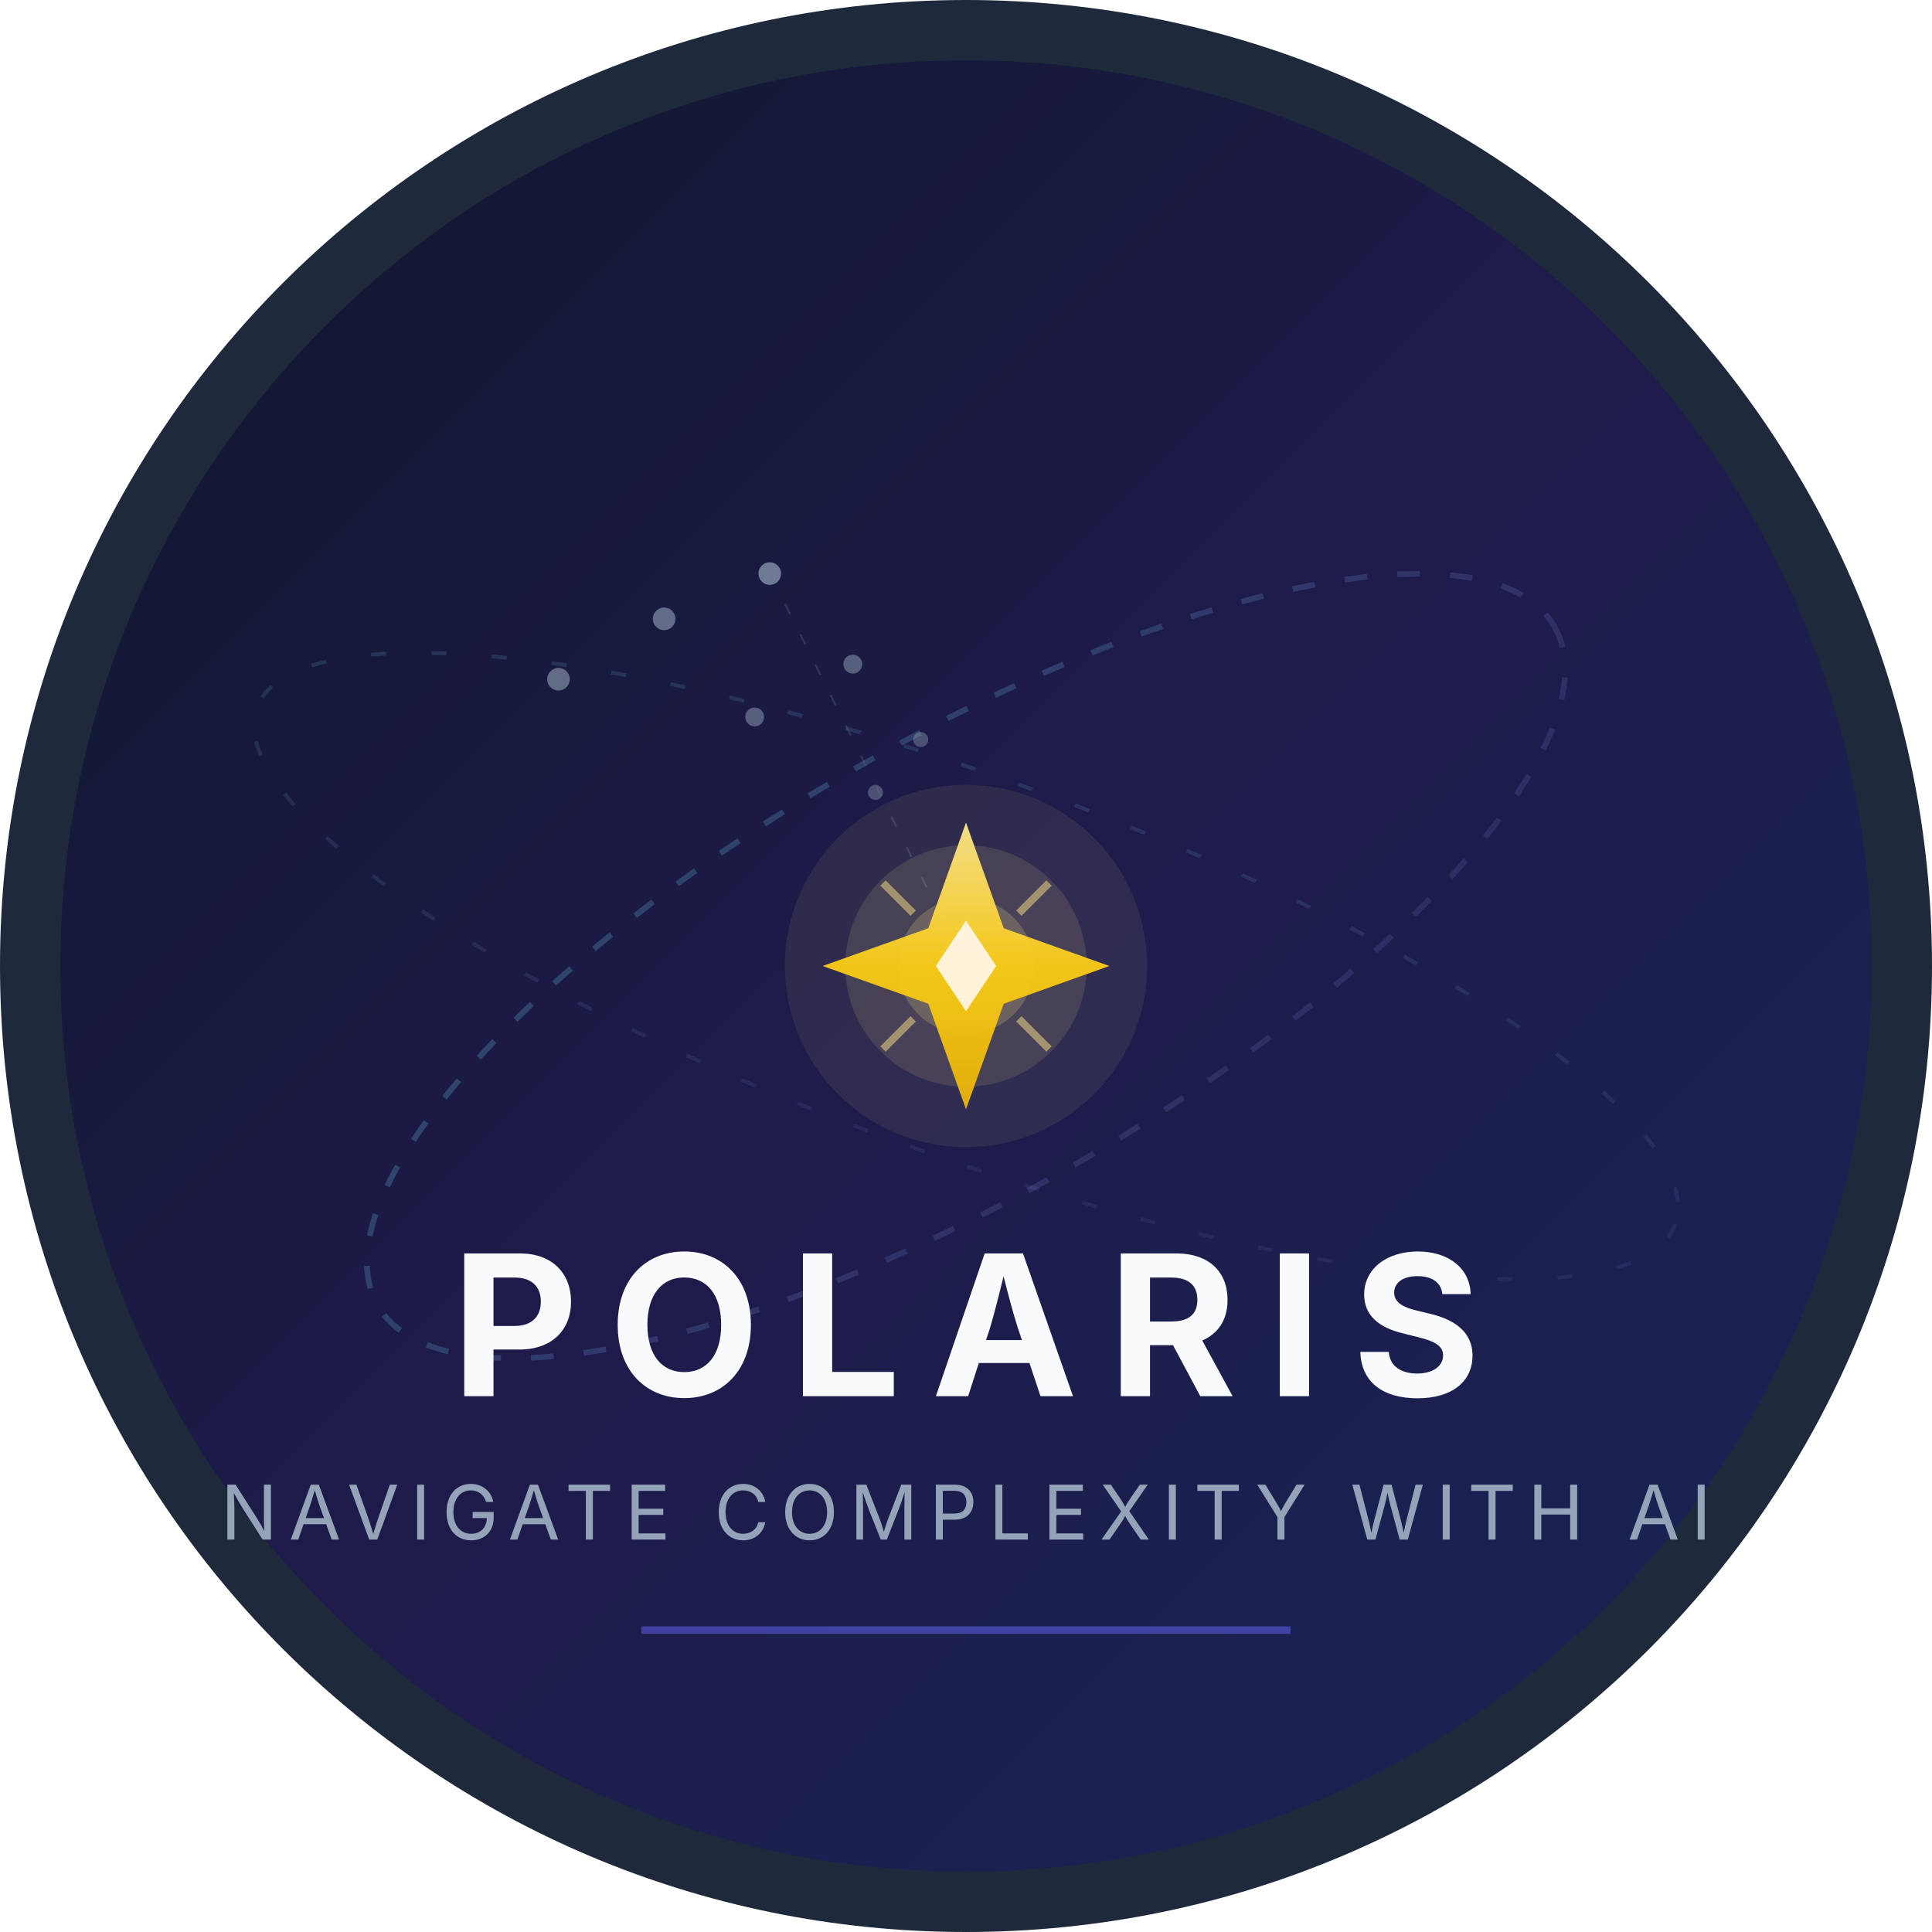
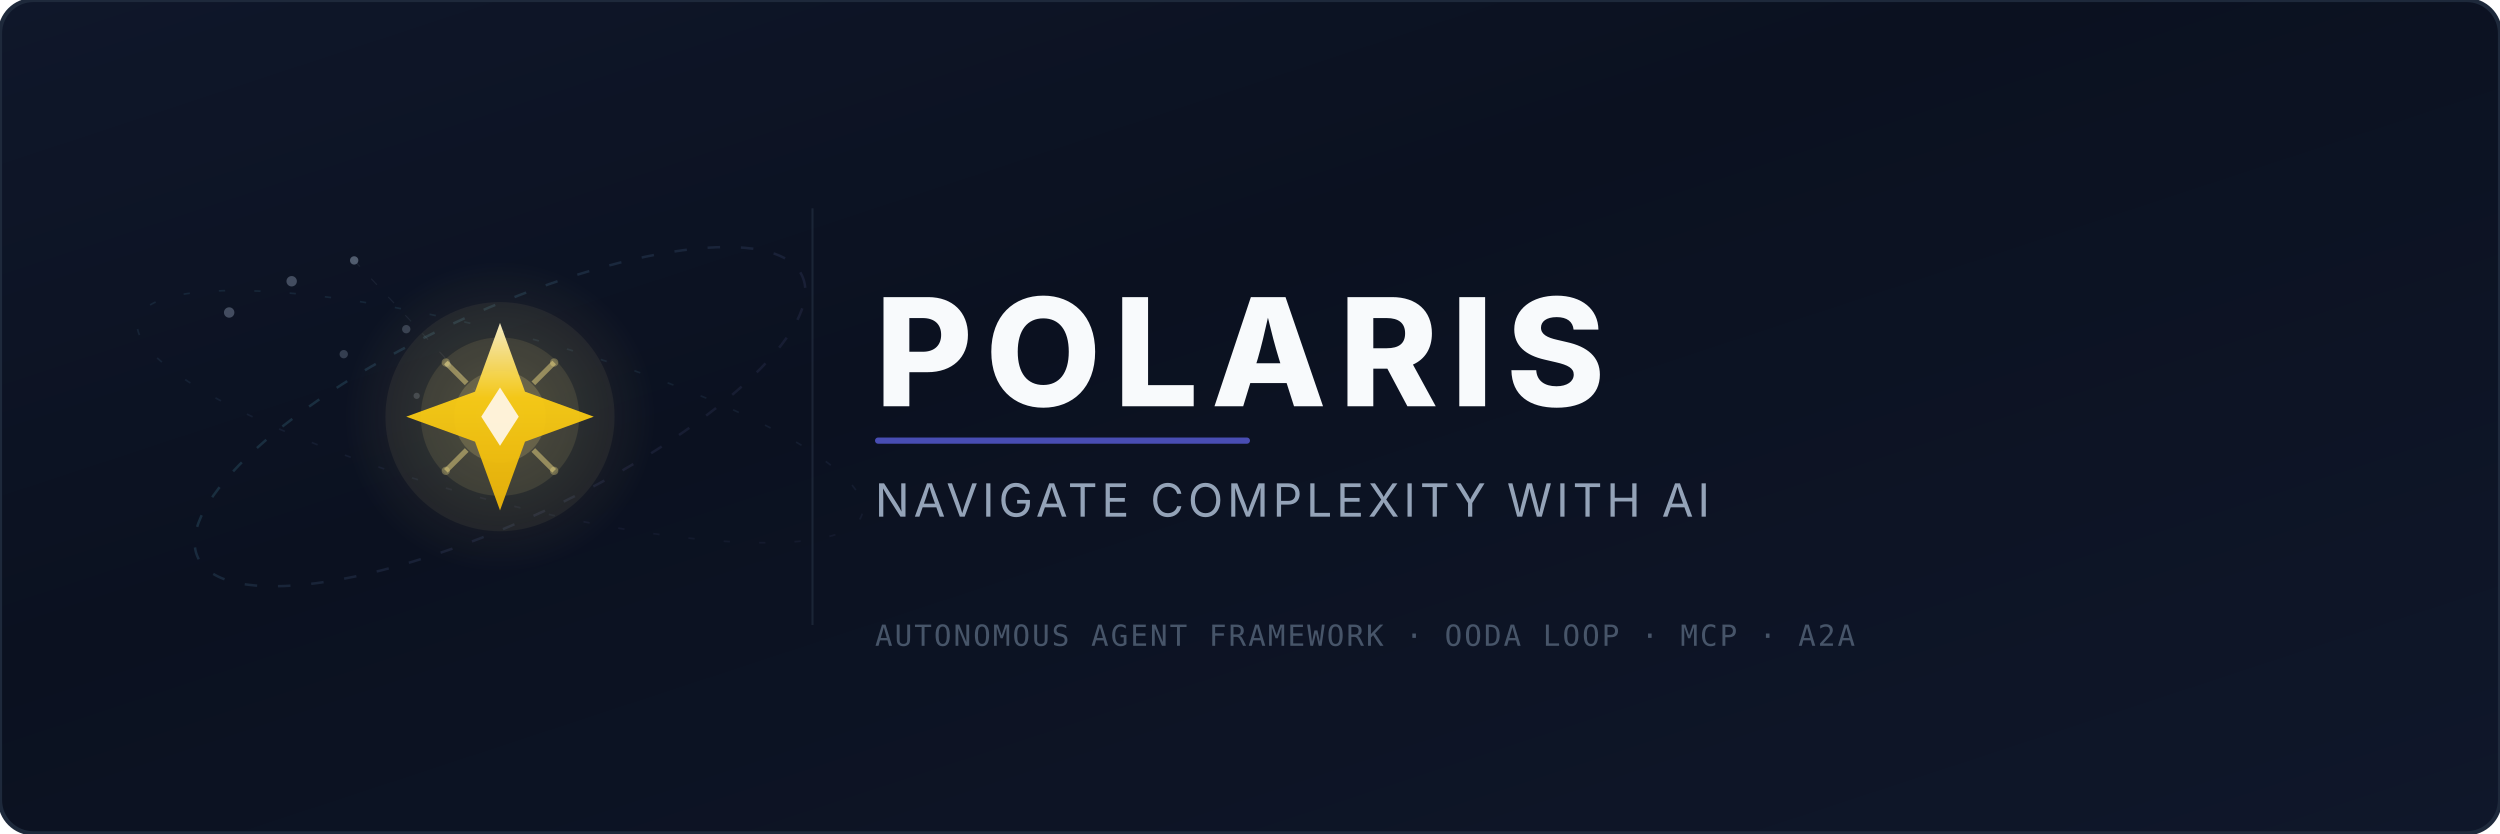
- <svg xmlns="http://www.w3.org/2000/svg" viewBox="0 0 512 512" fill="none">
+ <svg xmlns="http://www.w3.org/2000/svg" viewBox="0 0 1200 400" fill="none">
  <defs>
    <linearGradient id="bg" x1="0" y1="0" x2="1" y2="1">
      <stop offset="0%" stop-color="#0F172A" />
-       <stop offset="50%" stop-color="#1E1B4B" />
-       <stop offset="100%" stop-color="#172554" />
+       <stop offset="40%" stop-color="#0B1120" />
+       <stop offset="100%" stop-color="#0F172A" />
    </linearGradient>
    <linearGradient id="star" x1="0" y1="0" x2="0" y2="1">
-       <stop offset="0%" stop-color="#FDE68A" />
-       <stop offset="50%" stop-color="#FACC15" />
+       <stop offset="0%" stop-color="#FEF3C7" />
+       <stop offset="40%" stop-color="#FACC15" />
      <stop offset="100%" stop-color="#EAB308" />
    </linearGradient>
    <linearGradient id="ring" x1="0" y1="0" x2="1" y2="1">
-       <stop offset="0%" stop-color="#67E8F9" stop-opacity="0.6" />
-       <stop offset="100%" stop-color="#A78BFA" stop-opacity="0.3" />
+       <stop offset="0%" stop-color="#67E8F9" stop-opacity="0.5" />
+       <stop offset="100%" stop-color="#A78BFA" stop-opacity="0.25" />
+     </linearGradient>
+     <radialGradient id="glow" cx="0.5" cy="0.5" r="0.5">
+       <stop offset="0%" stop-color="#FDE68A" stop-opacity="0.15" />
+       <stop offset="100%" stop-color="#FDE68A" stop-opacity="0" />
+     </radialGradient>
+     <linearGradient id="accent" x1="0" y1="0" x2="1" y2="0">
+       <stop offset="0%" stop-color="#6366F1" stop-opacity="0" />
+       <stop offset="15%" stop-color="#6366F1" stop-opacity="0.6" />
+       <stop offset="85%" stop-color="#6366F1" stop-opacity="0.6" />
+       <stop offset="100%" stop-color="#6366F1" stop-opacity="0" />
    </linearGradient>
  </defs>
-   <circle cx="256" cy="256" r="248" fill="url(#bg)" stroke="#1E293B" stroke-width="16" />
-   <ellipse cx="256" cy="256" rx="180" ry="60" stroke="url(#ring)" stroke-width="1.5" stroke-dasharray="6 8" transform="rotate(-30 256 256)" opacity="0.4" />
-   <ellipse cx="256" cy="256" rx="200" ry="50" stroke="url(#ring)" stroke-width="1" stroke-dasharray="4 12" transform="rotate(20 256 256)" opacity="0.25" />
-   <circle cx="148" cy="180" r="3" fill="#94A3B8" opacity="0.6" />
-   <circle cx="176" cy="164" r="3" fill="#94A3B8" opacity="0.6" />
-   <circle cx="204" cy="152" r="3" fill="#94A3B8" opacity="0.7" />
-   <circle cx="200" cy="190" r="2.5" fill="#94A3B8" opacity="0.5" />
-   <circle cx="226" cy="176" r="2.5" fill="#94A3B8" opacity="0.5" />
-   <circle cx="232" cy="210" r="2" fill="#94A3B8" opacity="0.4" />
-   <circle cx="244" cy="196" r="2" fill="#94A3B8" opacity="0.4" />
-   <line x1="204" y1="152" x2="256" y2="256" stroke="#64748B" stroke-width="0.5" opacity="0.3" stroke-dasharray="3 6" />
-   <g transform="translate(256, 256)">
-     <circle cx="0" cy="0" r="48" fill="#FDE68A" opacity="0.08" />
-     <circle cx="0" cy="0" r="32" fill="#FDE68A" opacity="0.12" />
-     <circle cx="0" cy="0" r="18" fill="#FDE68A" opacity="0.2" />
-     <polygon points="0,-38 10,-10 38,0 10,10 0,38 -10,10 -38,0 -10,-10" fill="url(#star)" opacity="0.95" />
-     <polygon points="0,-12 8,0 0,12 -8,0" fill="#FFF7ED" opacity="0.9" />
-     <line x1="14" y1="-14" x2="22" y2="-22" stroke="#FDE68A" stroke-width="2" opacity="0.5" />
-     <line x1="14" y1="14" x2="22" y2="22" stroke="#FDE68A" stroke-width="2" opacity="0.5" />
-     <line x1="-14" y1="-14" x2="-22" y2="-22" stroke="#FDE68A" stroke-width="2" opacity="0.5" />
-     <line x1="-14" y1="14" x2="-22" y2="22" stroke="#FDE68A" stroke-width="2" opacity="0.5" />
+   <rect x="0" y="0" width="1200" height="400" rx="16" fill="url(#bg)" />
+   <rect x="0" y="0" width="1200" height="400" rx="16" stroke="#1E293B" stroke-width="2" />
+   <ellipse cx="240" cy="200" rx="160" ry="50" stroke="url(#ring)" stroke-width="1.2" stroke-dasharray="6 10" transform="rotate(-25 240 200)" opacity="0.3" />
+   <ellipse cx="240" cy="200" rx="180" ry="40" stroke="url(#ring)" stroke-width="0.8" stroke-dasharray="3 14" transform="rotate(15 240 200)" opacity="0.2" />
+   <circle cx="110" cy="150" r="2.5" fill="#94A3B8" opacity="0.4" />
+   <circle cx="140" cy="135" r="2.5" fill="#94A3B8" opacity="0.4" />
+   <circle cx="170" cy="125" r="2" fill="#94A3B8" opacity="0.5" />
+   <circle cx="165" cy="170" r="2" fill="#94A3B8" opacity="0.3" />
+   <circle cx="195" cy="158" r="2" fill="#94A3B8" opacity="0.3" />
+   <circle cx="200" cy="190" r="1.5" fill="#94A3B8" opacity="0.25" />
+   <circle cx="215" cy="175" r="1.5" fill="#94A3B8" opacity="0.25" />
+   <line x1="170" y1="125" x2="240" y2="200" stroke="#64748B" stroke-width="0.5" opacity="0.15" stroke-dasharray="4 8" />
+   <g transform="translate(240, 200)">
+     <circle cx="0" cy="0" r="75" fill="url(#glow)" />
+     <circle cx="0" cy="0" r="55" fill="#FDE68A" opacity="0.06" />
+     <circle cx="0" cy="0" r="38" fill="#FDE68A" opacity="0.10" />
+     <circle cx="0" cy="0" r="22" fill="#FDE68A" opacity="0.18" />
+     <polygon points="0,-45 12,-12 45,0 12,12 0,45 -12,12 -45,0 -12,-12" fill="url(#star)" opacity="0.95" />
+     <polygon points="0,-14 9,0 0,14 -9,0" fill="#FFF7ED" opacity="0.9" />
+     <line x1="16" y1="-16" x2="26" y2="-26" stroke="#FDE68A" stroke-width="2.5" opacity="0.45" />
+     <line x1="16" y1="16" x2="26" y2="26" stroke="#FDE68A" stroke-width="2.5" opacity="0.45" />
+     <line x1="-16" y1="-16" x2="-26" y2="-26" stroke="#FDE68A" stroke-width="2.5" opacity="0.45" />
+     <line x1="-16" y1="16" x2="-26" y2="26" stroke="#FDE68A" stroke-width="2.5" opacity="0.45" />
+     <circle cx="26" cy="-26" r="2" fill="#FDE68A" opacity="0.3" />
+     <circle cx="26" cy="26" r="2" fill="#FDE68A" opacity="0.3" />
+     <circle cx="-26" cy="-26" r="2" fill="#FDE68A" opacity="0.3" />
+     <circle cx="-26" cy="26" r="2" fill="#FDE68A" opacity="0.3" />
  </g>
-   <text x="256" y="370" text-anchor="middle" font-family="system-ui, -apple-system, sans-serif" font-size="52" font-weight="700" fill="#F8FAFC" letter-spacing="8">POLARIS</text>
-   <text x="256" y="408" text-anchor="middle" font-family="system-ui, -apple-system, sans-serif" font-size="20" fill="#94A3B8" letter-spacing="3">NAVIGATE COMPLEXITY WITH AI</text>
-   <line x1="170" y1="432" x2="342" y2="432" stroke="#6366F1" stroke-width="2" opacity="0.5" />
+   <line x1="390" y1="100" x2="390" y2="300" stroke="#334155" stroke-width="1" opacity="0.4" />
+   <text x="420" y="195" font-family="system-ui, -apple-system, sans-serif" font-size="72" font-weight="800" fill="#F8FAFC" letter-spacing="6">POLARIS</text>
+   <rect x="420" y="210" width="180" height="3" rx="1.5" fill="#6366F1" opacity="0.7" />
+   <text x="420" y="248" font-family="system-ui, -apple-system, sans-serif" font-size="22" fill="#94A3B8" letter-spacing="2">NAVIGATE COMPLEXITY WITH AI</text>
+   <line x1="420" y1="270" x2="1100" y2="270" stroke="url(#accent)" stroke-width="1.5" />
+   <text x="420" y="310" font-family="monospace" font-size="14" fill="#475569" letter-spacing="1">AUTONOMOUS AGENT FRAMEWORK  ·  OODA LOOP  ·  MCP  ·  A2A</text>
</svg>
